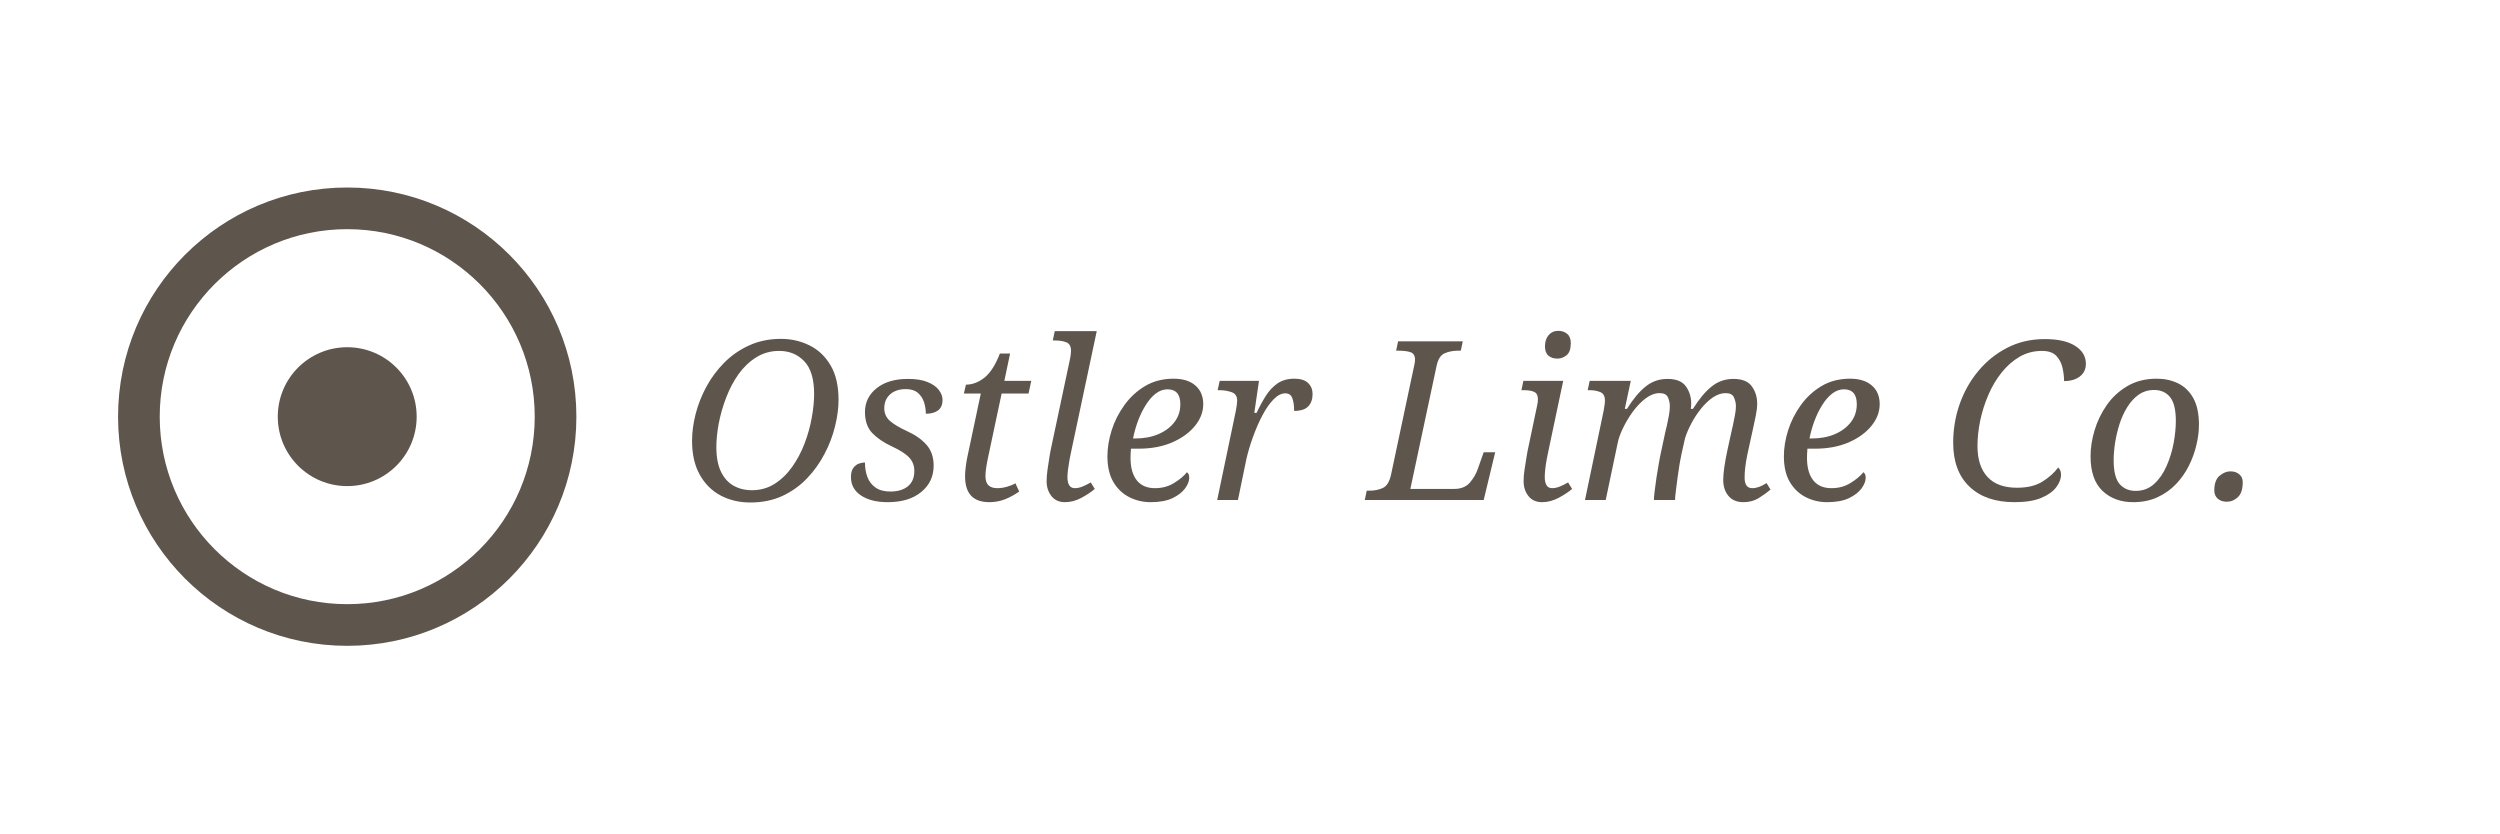
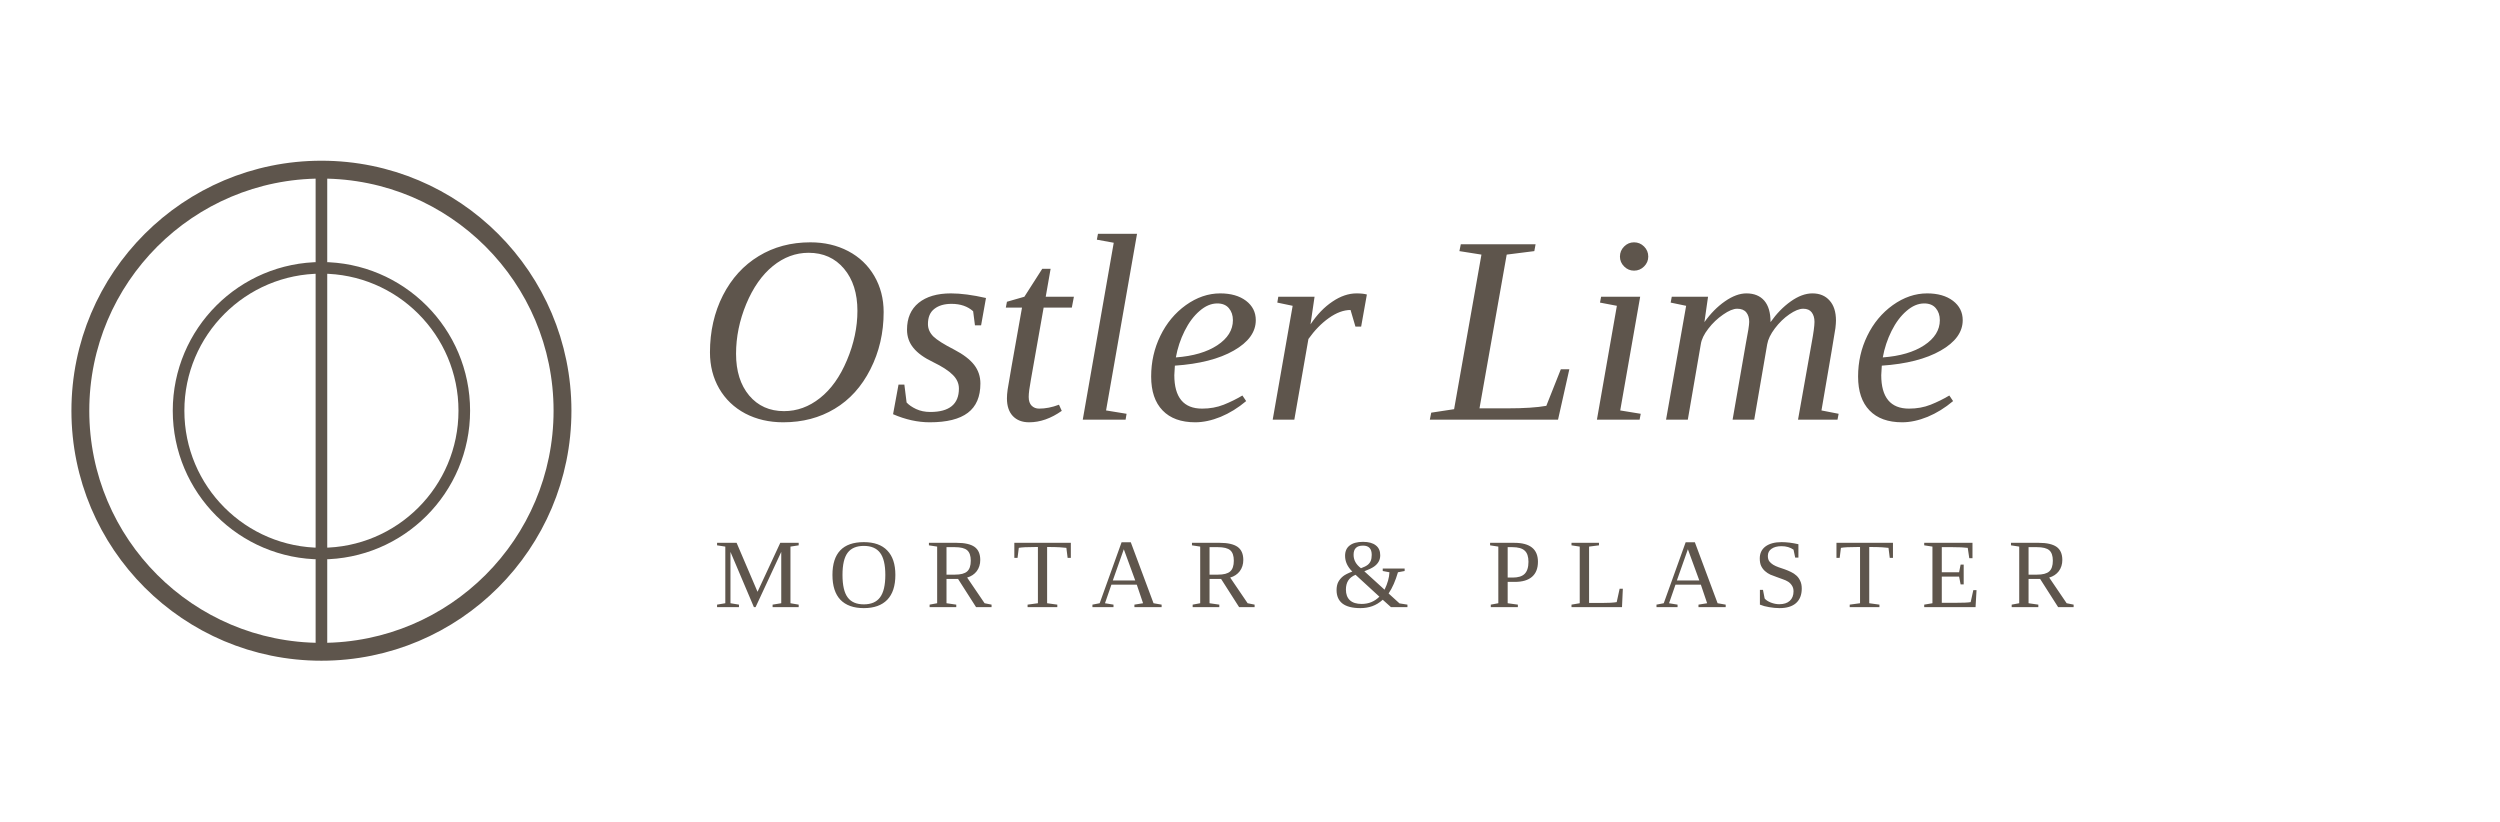
- <svg xmlns="http://www.w3.org/2000/svg" viewBox="0 0 360 120" width="360" height="120" role="img">
+ <svg xmlns="http://www.w3.org/2000/svg" viewBox="0 0 280 92" width="280" height="92" role="img">
  <style>svg{color:#5E554C}</style>
-   <circle cx="50" cy="60" r="30" fill="none" stroke="currentColor" stroke-width="6" />
-   <circle cx="50" cy="60" r="10" fill="currentColor" />
-   <text x="98" y="72" font-family="Georgia, serif" font-style="italic" font-size="32" fill="currentColor">Ostler Lime Co.</text>
+   <g fill="none" stroke="currentColor" stroke-width="2">
+     <circle cx="36" cy="46" r="27" />
+     <circle cx="36" cy="46" r="16" stroke-width="1.3" />
+     <line x1="36" y1="19" x2="36" y2="73" stroke-width="1.3" />
+   </g>
+   <text x="78" y="47" font-family="var(--font-display, serif)" font-style="italic" font-size="30" fill="currentColor">Ostler Lime</text>
+   <text x="80" y="68" font-family="var(--font-body, sans-serif)" font-size="11" letter-spacing="3" fill="currentColor">MORTAR &amp; PLASTER</text>
</svg>
